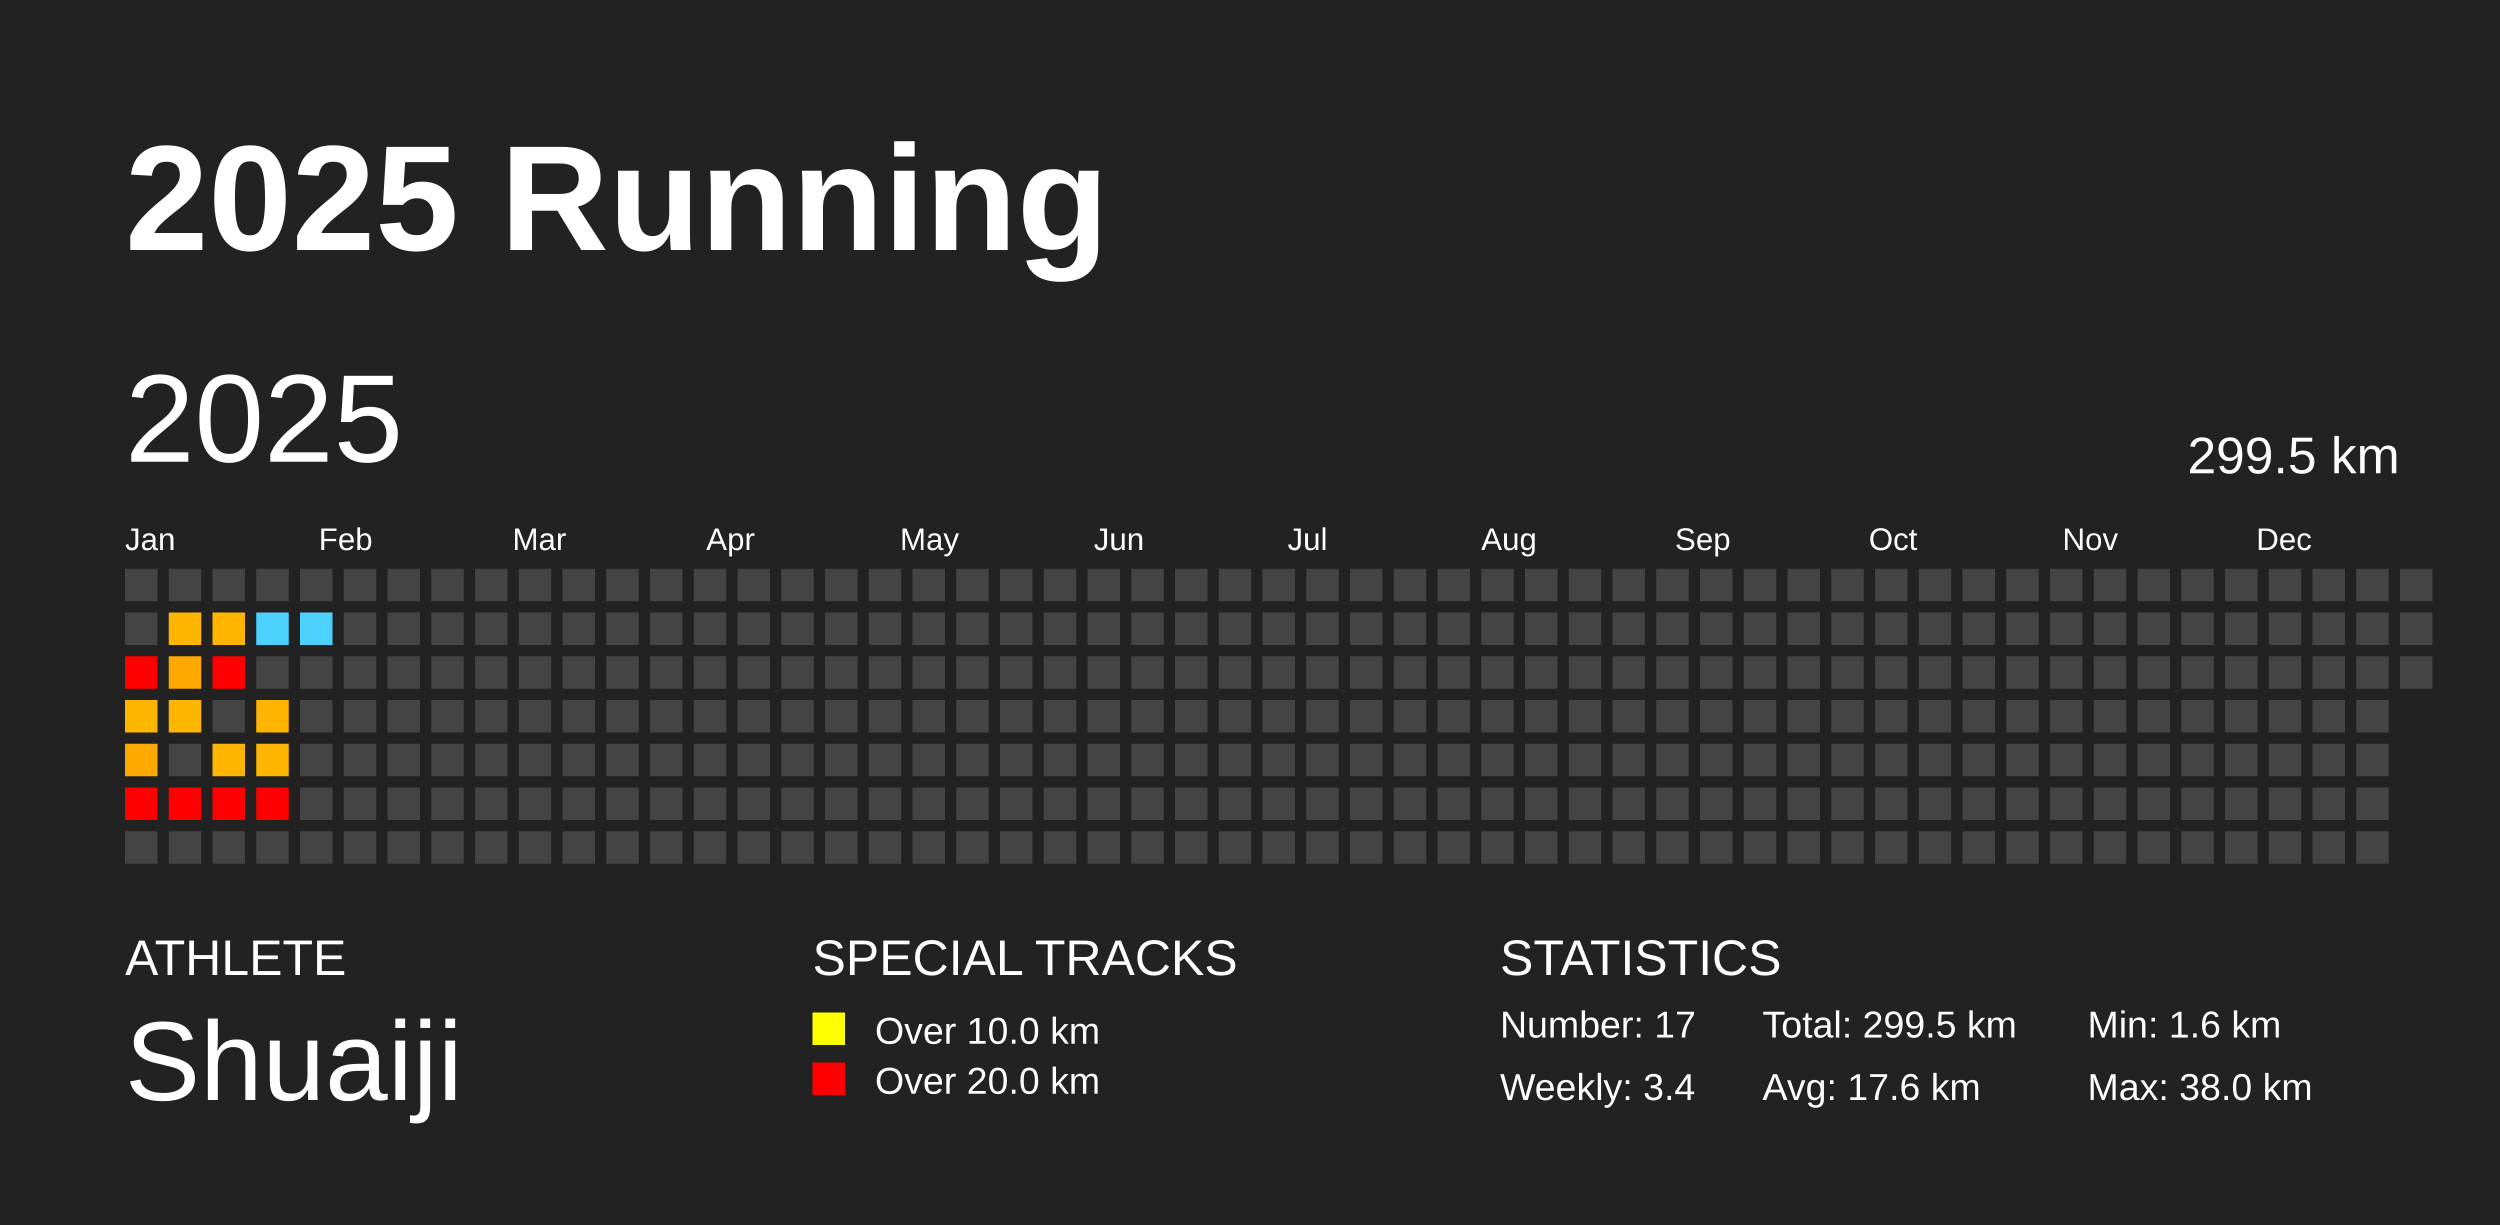
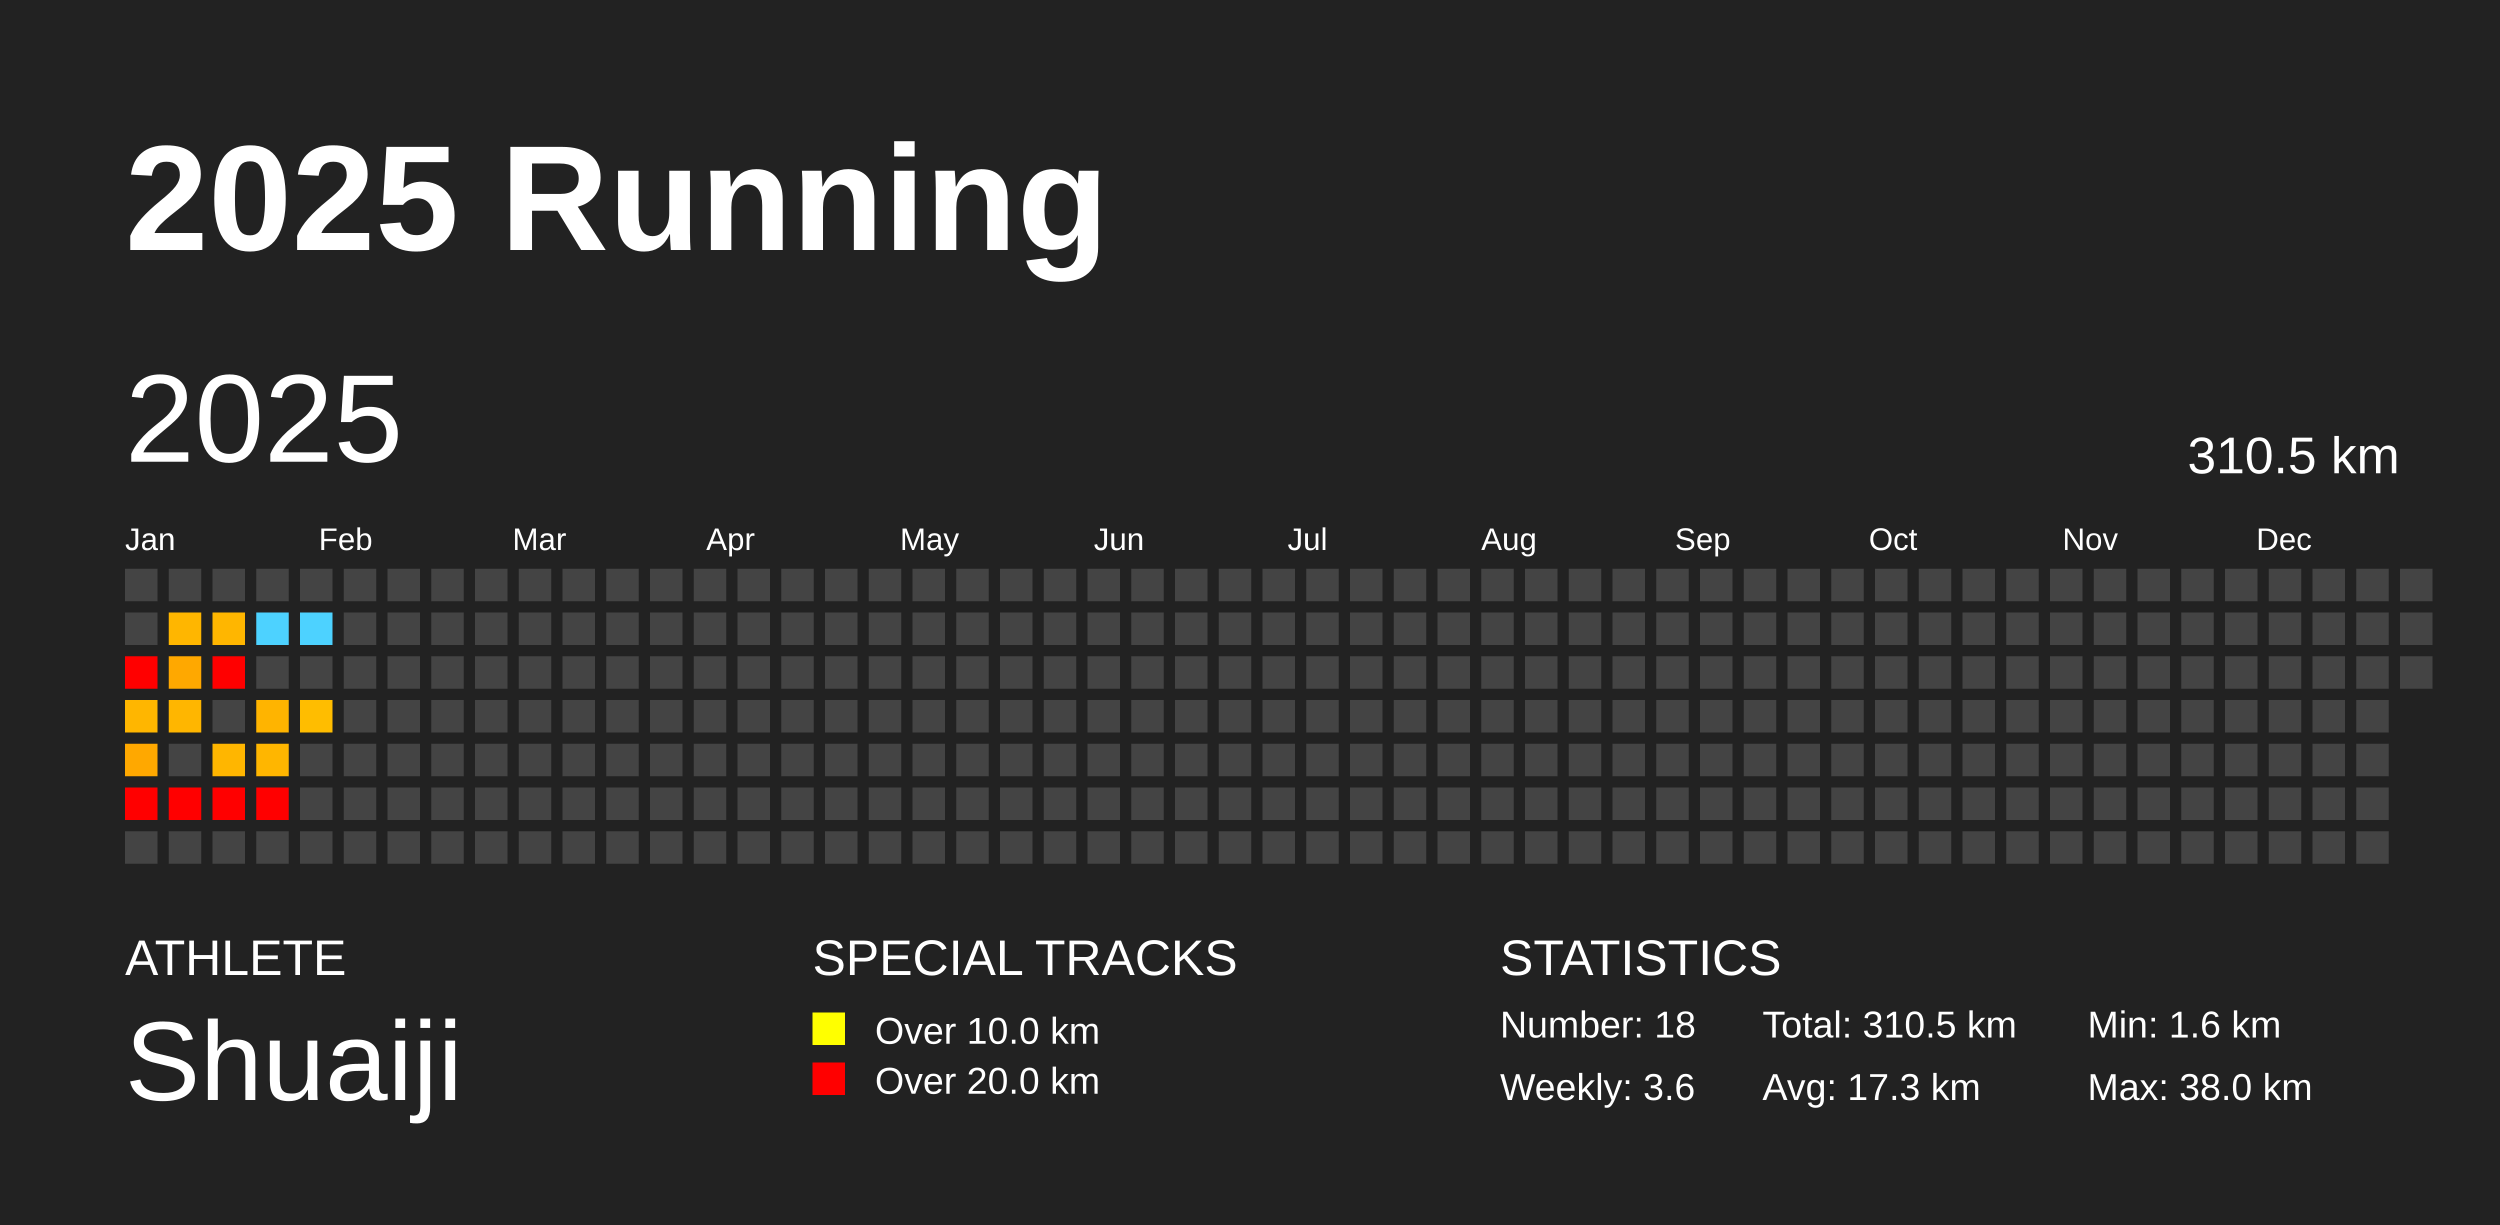
<svg xmlns="http://www.w3.org/2000/svg" baseProfile="full" height="98mm" version="1.1" viewBox="0,0,200,98" width="200mm">
  <defs />
  <rect fill="#222222" height="98" width="200" x="0" y="0" />
  <text fill="#FFFFFF" style="font-size:12px; font-family:Arial; font-weight:bold;" x="10" y="20">2025 Running</text>
  <text fill="#FFFFFF" style="font-size:4px; font-family:Arial" x="10" y="78">ATHLETE</text>
  <text fill="#FFFFFF" style="font-size:9px; font-family:Arial" x="10" y="88">Shuaiji</text>
  <text fill="#FFFFFF" style="font-size:4px; font-family:Arial" x="65" y="78">SPECIAL TRACKS</text>
  <rect fill="yellow" height="2.6" width="2.6" x="65" y="81" />
  <text fill="#FFFFFF" style="font-size:3px; font-family:Arial" x="70" y="83.5">Over 10.0 km</text>
  <rect fill="red" height="2.6" width="2.6" x="65" y="85" />
  <text fill="#FFFFFF" style="font-size:3px; font-family:Arial" x="70" y="87.5">Over 20.0 km</text>
  <text fill="#FFFFFF" style="font-size:4px; font-family:Arial" x="120" y="78">STATISTICS</text>
-   <text fill="#FFFFFF" style="font-size:3px; font-family:Arial" x="120" y="83">Number: 17</text>
-   <text fill="#FFFFFF" style="font-size:3px; font-family:Arial" x="120" y="88">Weekly: 3.4</text>
-   <text fill="#FFFFFF" style="font-size:3px; font-family:Arial" x="141" y="83">Total: 299.5 km</text>
-   <text fill="#FFFFFF" style="font-size:3px; font-family:Arial" x="141" y="88">Avg: 17.6 km</text>
+   <text fill="#FFFFFF" style="font-size:3px; font-family:Arial" x="120" y="83">Number: 18</text>
+   <text fill="#FFFFFF" style="font-size:3px; font-family:Arial" x="120" y="88">Weekly: 3.6</text>
+   <text fill="#FFFFFF" style="font-size:3px; font-family:Arial" x="141" y="83">Total: 310.5 km</text>
+   <text fill="#FFFFFF" style="font-size:3px; font-family:Arial" x="141" y="88">Avg: 17.3 km</text>
  <text fill="#FFFFFF" style="font-size:3px; font-family:Arial" x="167" y="83">Min: 1.6 km</text>
  <text fill="#FFFFFF" style="font-size:3px; font-family:Arial" x="167" y="88">Max: 38.0 km</text>
  <text dominant-baseline="hanging" fill="#FFFFFF" style="font-size:10.0px; font-family:Arial;" x="10" y="30">2025</text>
-   <text dominant-baseline="hanging" fill="#FFFFFF" style="font-size:4.125px; font-family:Arial;" x="175" y="35">299.5 km</text>
+   <text dominant-baseline="hanging" fill="#FFFFFF" style="font-size:4.125px; font-family:Arial;" x="175" y="35">310.5 km</text>
  <text fill="#FFFFFF" style="font-size:2.5px; font-family:Arial" x="10.0" y="44">Jan</text>
  <text fill="#FFFFFF" style="font-size:2.5px; font-family:Arial" x="25.5" y="44">Feb</text>
  <text fill="#FFFFFF" style="font-size:2.5px; font-family:Arial" x="41.0" y="44">Mar</text>
  <text fill="#FFFFFF" style="font-size:2.5px; font-family:Arial" x="56.5" y="44">Apr</text>
  <text fill="#FFFFFF" style="font-size:2.5px; font-family:Arial" x="72.0" y="44">May</text>
  <text fill="#FFFFFF" style="font-size:2.5px; font-family:Arial" x="87.5" y="44">Jun</text>
  <text fill="#FFFFFF" style="font-size:2.5px; font-family:Arial" x="103.0" y="44">Jul</text>
  <text fill="#FFFFFF" style="font-size:2.5px; font-family:Arial" x="118.5" y="44">Aug</text>
  <text fill="#FFFFFF" style="font-size:2.5px; font-family:Arial" x="134.0" y="44">Sep</text>
  <text fill="#FFFFFF" style="font-size:2.5px; font-family:Arial" x="149.5" y="44">Oct</text>
  <text fill="#FFFFFF" style="font-size:2.5px; font-family:Arial" x="165.0" y="44">Nov</text>
  <text fill="#FFFFFF" style="font-size:2.5px; font-family:Arial" x="180.5" y="44">Dec</text>
  <rect fill="#444444" height="2.6" width="2.6" x="10.0" y="45.5" />
  <rect fill="#444444" height="2.6" width="2.6" x="10.0" y="49.0" />
  <rect fill="red" height="2.6" width="2.6" x="10.0" y="52.5" />
  <rect fill="#ffb600" height="2.6" width="2.6" x="10.0" y="56.0" />
  <rect fill="#ffa800" height="2.6" width="2.6" x="10.0" y="59.5" />
  <rect fill="red" height="2.6" width="2.6" x="10.0" y="63.0" />
  <rect fill="#444444" height="2.6" width="2.6" x="10.0" y="66.5" />
  <rect fill="#444444" height="2.6" width="2.6" x="13.5" y="45.5" />
  <rect fill="#ffb600" height="2.6" width="2.6" x="13.5" y="49.0" />
  <rect fill="#ffa800" height="2.6" width="2.6" x="13.5" y="52.5" />
  <rect fill="#ffb600" height="2.6" width="2.6" x="13.5" y="56.0" />
  <rect fill="#444444" height="2.6" width="2.6" x="13.5" y="59.5" />
  <rect fill="red" height="2.6" width="2.6" x="13.5" y="63.0" />
  <rect fill="#444444" height="2.6" width="2.6" x="13.5" y="66.5" />
  <rect fill="#444444" height="2.6" width="2.6" x="17.0" y="45.5" />
  <rect fill="#ffb600" height="2.6" width="2.6" x="17.0" y="49.0" />
  <rect fill="red" height="2.6" width="2.6" x="17.0" y="52.5" />
  <rect fill="#444444" height="2.6" width="2.6" x="17.0" y="56.0" />
  <rect fill="#ffb600" height="2.6" width="2.6" x="17.0" y="59.5" />
  <rect fill="red" height="2.6" width="2.6" x="17.0" y="63.0" />
  <rect fill="#444444" height="2.6" width="2.6" x="17.0" y="66.5" />
  <rect fill="#444444" height="2.6" width="2.6" x="20.5" y="45.5" />
  <rect fill="#4dd2ff" height="2.6" width="2.6" x="20.5" y="49.0" />
  <rect fill="#444444" height="2.6" width="2.6" x="20.5" y="52.5" />
  <rect fill="#ffb400" height="2.6" width="2.6" x="20.5" y="56.0" />
  <rect fill="#ffb600" height="2.6" width="2.6" x="20.5" y="59.5" />
  <rect fill="red" height="2.6" width="2.6" x="20.5" y="63.0" />
  <rect fill="#444444" height="2.6" width="2.6" x="20.5" y="66.5" />
  <rect fill="#444444" height="2.6" width="2.6" x="24.0" y="45.5" />
  <rect fill="#4dd2ff" height="2.6" width="2.6" x="24.0" y="49.0" />
  <rect fill="#444444" height="2.6" width="2.6" x="24.0" y="52.5" />
-   <rect fill="#444444" height="2.6" width="2.6" x="24.0" y="56.0" />
+   <rect fill="#ffbd00" height="2.6" width="2.6" x="24.0" y="56.0" />
  <rect fill="#444444" height="2.6" width="2.6" x="24.0" y="59.5" />
  <rect fill="#444444" height="2.6" width="2.6" x="24.0" y="63.0" />
  <rect fill="#444444" height="2.6" width="2.6" x="24.0" y="66.5" />
  <rect fill="#444444" height="2.6" width="2.6" x="27.5" y="45.5" />
  <rect fill="#444444" height="2.6" width="2.6" x="27.5" y="49.0" />
  <rect fill="#444444" height="2.6" width="2.6" x="27.5" y="52.5" />
  <rect fill="#444444" height="2.6" width="2.6" x="27.5" y="56.0" />
  <rect fill="#444444" height="2.6" width="2.6" x="27.5" y="59.5" />
  <rect fill="#444444" height="2.6" width="2.6" x="27.5" y="63.0" />
  <rect fill="#444444" height="2.6" width="2.6" x="27.5" y="66.5" />
  <rect fill="#444444" height="2.6" width="2.6" x="31.0" y="45.5" />
  <rect fill="#444444" height="2.6" width="2.6" x="31.0" y="49.0" />
  <rect fill="#444444" height="2.6" width="2.6" x="31.0" y="52.5" />
  <rect fill="#444444" height="2.6" width="2.6" x="31.0" y="56.0" />
  <rect fill="#444444" height="2.6" width="2.6" x="31.0" y="59.5" />
  <rect fill="#444444" height="2.6" width="2.6" x="31.0" y="63.0" />
  <rect fill="#444444" height="2.6" width="2.6" x="31.0" y="66.5" />
  <rect fill="#444444" height="2.6" width="2.6" x="34.5" y="45.5" />
  <rect fill="#444444" height="2.6" width="2.6" x="34.5" y="49.0" />
  <rect fill="#444444" height="2.6" width="2.6" x="34.5" y="52.5" />
  <rect fill="#444444" height="2.6" width="2.6" x="34.5" y="56.0" />
  <rect fill="#444444" height="2.6" width="2.6" x="34.5" y="59.5" />
  <rect fill="#444444" height="2.6" width="2.6" x="34.5" y="63.0" />
  <rect fill="#444444" height="2.6" width="2.6" x="34.5" y="66.5" />
  <rect fill="#444444" height="2.6" width="2.6" x="38.0" y="45.5" />
  <rect fill="#444444" height="2.6" width="2.6" x="38.0" y="49.0" />
  <rect fill="#444444" height="2.6" width="2.6" x="38.0" y="52.5" />
  <rect fill="#444444" height="2.6" width="2.6" x="38.0" y="56.0" />
  <rect fill="#444444" height="2.6" width="2.6" x="38.0" y="59.5" />
  <rect fill="#444444" height="2.6" width="2.6" x="38.0" y="63.0" />
  <rect fill="#444444" height="2.6" width="2.6" x="38.0" y="66.5" />
  <rect fill="#444444" height="2.6" width="2.6" x="41.5" y="45.5" />
  <rect fill="#444444" height="2.6" width="2.6" x="41.5" y="49.0" />
  <rect fill="#444444" height="2.6" width="2.6" x="41.5" y="52.5" />
  <rect fill="#444444" height="2.6" width="2.6" x="41.5" y="56.0" />
  <rect fill="#444444" height="2.6" width="2.6" x="41.5" y="59.5" />
  <rect fill="#444444" height="2.6" width="2.6" x="41.5" y="63.0" />
  <rect fill="#444444" height="2.6" width="2.6" x="41.5" y="66.5" />
  <rect fill="#444444" height="2.6" width="2.6" x="45.0" y="45.5" />
  <rect fill="#444444" height="2.6" width="2.6" x="45.0" y="49.0" />
  <rect fill="#444444" height="2.6" width="2.6" x="45.0" y="52.5" />
  <rect fill="#444444" height="2.6" width="2.6" x="45.0" y="56.0" />
  <rect fill="#444444" height="2.6" width="2.6" x="45.0" y="59.5" />
  <rect fill="#444444" height="2.6" width="2.6" x="45.0" y="63.0" />
  <rect fill="#444444" height="2.6" width="2.6" x="45.0" y="66.5" />
  <rect fill="#444444" height="2.6" width="2.6" x="48.5" y="45.5" />
  <rect fill="#444444" height="2.6" width="2.6" x="48.5" y="49.0" />
  <rect fill="#444444" height="2.6" width="2.6" x="48.5" y="52.5" />
  <rect fill="#444444" height="2.6" width="2.6" x="48.5" y="56.0" />
  <rect fill="#444444" height="2.6" width="2.6" x="48.5" y="59.5" />
  <rect fill="#444444" height="2.6" width="2.6" x="48.5" y="63.0" />
  <rect fill="#444444" height="2.6" width="2.6" x="48.5" y="66.5" />
  <rect fill="#444444" height="2.6" width="2.6" x="52.0" y="45.5" />
  <rect fill="#444444" height="2.6" width="2.6" x="52.0" y="49.0" />
  <rect fill="#444444" height="2.6" width="2.6" x="52.0" y="52.5" />
  <rect fill="#444444" height="2.6" width="2.6" x="52.0" y="56.0" />
  <rect fill="#444444" height="2.6" width="2.6" x="52.0" y="59.5" />
  <rect fill="#444444" height="2.6" width="2.6" x="52.0" y="63.0" />
  <rect fill="#444444" height="2.6" width="2.6" x="52.0" y="66.5" />
  <rect fill="#444444" height="2.6" width="2.6" x="55.5" y="45.5" />
  <rect fill="#444444" height="2.6" width="2.6" x="55.5" y="49.0" />
  <rect fill="#444444" height="2.6" width="2.6" x="55.5" y="52.5" />
  <rect fill="#444444" height="2.6" width="2.6" x="55.5" y="56.0" />
  <rect fill="#444444" height="2.6" width="2.6" x="55.5" y="59.5" />
  <rect fill="#444444" height="2.6" width="2.6" x="55.5" y="63.0" />
  <rect fill="#444444" height="2.6" width="2.6" x="55.5" y="66.5" />
  <rect fill="#444444" height="2.6" width="2.6" x="59.0" y="45.5" />
  <rect fill="#444444" height="2.6" width="2.6" x="59.0" y="49.0" />
  <rect fill="#444444" height="2.6" width="2.6" x="59.0" y="52.5" />
  <rect fill="#444444" height="2.6" width="2.6" x="59.0" y="56.0" />
  <rect fill="#444444" height="2.6" width="2.6" x="59.0" y="59.5" />
  <rect fill="#444444" height="2.6" width="2.6" x="59.0" y="63.0" />
  <rect fill="#444444" height="2.6" width="2.6" x="59.0" y="66.5" />
  <rect fill="#444444" height="2.6" width="2.6" x="62.5" y="45.5" />
  <rect fill="#444444" height="2.6" width="2.6" x="62.5" y="49.0" />
  <rect fill="#444444" height="2.6" width="2.6" x="62.5" y="52.5" />
  <rect fill="#444444" height="2.6" width="2.6" x="62.5" y="56.0" />
  <rect fill="#444444" height="2.6" width="2.6" x="62.5" y="59.5" />
  <rect fill="#444444" height="2.6" width="2.6" x="62.5" y="63.0" />
  <rect fill="#444444" height="2.6" width="2.6" x="62.5" y="66.5" />
  <rect fill="#444444" height="2.6" width="2.6" x="66.0" y="45.5" />
  <rect fill="#444444" height="2.6" width="2.6" x="66.0" y="49.0" />
  <rect fill="#444444" height="2.6" width="2.6" x="66.0" y="52.5" />
  <rect fill="#444444" height="2.6" width="2.6" x="66.0" y="56.0" />
  <rect fill="#444444" height="2.6" width="2.6" x="66.0" y="59.5" />
  <rect fill="#444444" height="2.6" width="2.6" x="66.0" y="63.0" />
  <rect fill="#444444" height="2.6" width="2.6" x="66.0" y="66.5" />
  <rect fill="#444444" height="2.6" width="2.6" x="69.5" y="45.5" />
  <rect fill="#444444" height="2.6" width="2.6" x="69.5" y="49.0" />
  <rect fill="#444444" height="2.6" width="2.6" x="69.5" y="52.5" />
  <rect fill="#444444" height="2.6" width="2.6" x="69.5" y="56.0" />
  <rect fill="#444444" height="2.6" width="2.6" x="69.5" y="59.5" />
  <rect fill="#444444" height="2.6" width="2.6" x="69.5" y="63.0" />
  <rect fill="#444444" height="2.6" width="2.6" x="69.5" y="66.5" />
  <rect fill="#444444" height="2.6" width="2.6" x="73.0" y="45.5" />
  <rect fill="#444444" height="2.6" width="2.6" x="73.0" y="49.0" />
  <rect fill="#444444" height="2.6" width="2.6" x="73.0" y="52.5" />
  <rect fill="#444444" height="2.6" width="2.6" x="73.0" y="56.0" />
  <rect fill="#444444" height="2.6" width="2.6" x="73.0" y="59.5" />
  <rect fill="#444444" height="2.6" width="2.6" x="73.0" y="63.0" />
  <rect fill="#444444" height="2.6" width="2.6" x="73.0" y="66.5" />
  <rect fill="#444444" height="2.6" width="2.6" x="76.5" y="45.5" />
  <rect fill="#444444" height="2.6" width="2.6" x="76.5" y="49.0" />
  <rect fill="#444444" height="2.6" width="2.6" x="76.5" y="52.5" />
  <rect fill="#444444" height="2.6" width="2.6" x="76.5" y="56.0" />
  <rect fill="#444444" height="2.6" width="2.6" x="76.5" y="59.5" />
  <rect fill="#444444" height="2.6" width="2.6" x="76.5" y="63.0" />
  <rect fill="#444444" height="2.6" width="2.6" x="76.5" y="66.5" />
  <rect fill="#444444" height="2.6" width="2.6" x="80.0" y="45.5" />
  <rect fill="#444444" height="2.6" width="2.6" x="80.0" y="49.0" />
  <rect fill="#444444" height="2.6" width="2.6" x="80.0" y="52.5" />
  <rect fill="#444444" height="2.6" width="2.6" x="80.0" y="56.0" />
  <rect fill="#444444" height="2.6" width="2.6" x="80.0" y="59.5" />
  <rect fill="#444444" height="2.6" width="2.6" x="80.0" y="63.0" />
  <rect fill="#444444" height="2.6" width="2.6" x="80.0" y="66.5" />
  <rect fill="#444444" height="2.6" width="2.6" x="83.5" y="45.5" />
  <rect fill="#444444" height="2.6" width="2.6" x="83.5" y="49.0" />
  <rect fill="#444444" height="2.6" width="2.6" x="83.5" y="52.5" />
  <rect fill="#444444" height="2.6" width="2.6" x="83.5" y="56.0" />
  <rect fill="#444444" height="2.6" width="2.6" x="83.5" y="59.5" />
  <rect fill="#444444" height="2.6" width="2.6" x="83.5" y="63.0" />
  <rect fill="#444444" height="2.6" width="2.6" x="83.5" y="66.5" />
  <rect fill="#444444" height="2.6" width="2.6" x="87.0" y="45.5" />
  <rect fill="#444444" height="2.6" width="2.6" x="87.0" y="49.0" />
  <rect fill="#444444" height="2.6" width="2.6" x="87.0" y="52.5" />
  <rect fill="#444444" height="2.6" width="2.6" x="87.0" y="56.0" />
  <rect fill="#444444" height="2.6" width="2.6" x="87.0" y="59.5" />
  <rect fill="#444444" height="2.6" width="2.6" x="87.0" y="63.0" />
  <rect fill="#444444" height="2.6" width="2.6" x="87.0" y="66.5" />
  <rect fill="#444444" height="2.6" width="2.6" x="90.5" y="45.5" />
  <rect fill="#444444" height="2.6" width="2.6" x="90.5" y="49.0" />
  <rect fill="#444444" height="2.6" width="2.6" x="90.5" y="52.5" />
  <rect fill="#444444" height="2.6" width="2.6" x="90.5" y="56.0" />
  <rect fill="#444444" height="2.6" width="2.6" x="90.5" y="59.5" />
  <rect fill="#444444" height="2.6" width="2.6" x="90.5" y="63.0" />
  <rect fill="#444444" height="2.6" width="2.6" x="90.5" y="66.5" />
  <rect fill="#444444" height="2.6" width="2.6" x="94.0" y="45.5" />
  <rect fill="#444444" height="2.6" width="2.6" x="94.0" y="49.0" />
  <rect fill="#444444" height="2.6" width="2.6" x="94.0" y="52.5" />
  <rect fill="#444444" height="2.6" width="2.6" x="94.0" y="56.0" />
  <rect fill="#444444" height="2.6" width="2.6" x="94.0" y="59.5" />
  <rect fill="#444444" height="2.6" width="2.6" x="94.0" y="63.0" />
  <rect fill="#444444" height="2.6" width="2.6" x="94.0" y="66.5" />
  <rect fill="#444444" height="2.6" width="2.6" x="97.5" y="45.5" />
  <rect fill="#444444" height="2.6" width="2.6" x="97.5" y="49.0" />
  <rect fill="#444444" height="2.6" width="2.6" x="97.5" y="52.5" />
  <rect fill="#444444" height="2.6" width="2.6" x="97.5" y="56.0" />
  <rect fill="#444444" height="2.6" width="2.6" x="97.5" y="59.5" />
  <rect fill="#444444" height="2.6" width="2.6" x="97.5" y="63.0" />
  <rect fill="#444444" height="2.6" width="2.6" x="97.5" y="66.5" />
  <rect fill="#444444" height="2.6" width="2.6" x="101.0" y="45.5" />
  <rect fill="#444444" height="2.6" width="2.6" x="101.0" y="49.0" />
  <rect fill="#444444" height="2.6" width="2.6" x="101.0" y="52.5" />
  <rect fill="#444444" height="2.6" width="2.6" x="101.0" y="56.0" />
  <rect fill="#444444" height="2.6" width="2.6" x="101.0" y="59.5" />
  <rect fill="#444444" height="2.6" width="2.6" x="101.0" y="63.0" />
  <rect fill="#444444" height="2.6" width="2.6" x="101.0" y="66.5" />
  <rect fill="#444444" height="2.6" width="2.6" x="104.5" y="45.5" />
  <rect fill="#444444" height="2.6" width="2.6" x="104.5" y="49.0" />
  <rect fill="#444444" height="2.6" width="2.6" x="104.5" y="52.5" />
  <rect fill="#444444" height="2.6" width="2.6" x="104.5" y="56.0" />
  <rect fill="#444444" height="2.6" width="2.6" x="104.5" y="59.5" />
  <rect fill="#444444" height="2.6" width="2.6" x="104.5" y="63.0" />
  <rect fill="#444444" height="2.6" width="2.6" x="104.5" y="66.5" />
  <rect fill="#444444" height="2.6" width="2.6" x="108.0" y="45.5" />
  <rect fill="#444444" height="2.6" width="2.6" x="108.0" y="49.0" />
  <rect fill="#444444" height="2.6" width="2.6" x="108.0" y="52.5" />
  <rect fill="#444444" height="2.6" width="2.6" x="108.0" y="56.0" />
  <rect fill="#444444" height="2.6" width="2.6" x="108.0" y="59.5" />
  <rect fill="#444444" height="2.6" width="2.6" x="108.0" y="63.0" />
  <rect fill="#444444" height="2.6" width="2.6" x="108.0" y="66.5" />
  <rect fill="#444444" height="2.6" width="2.6" x="111.5" y="45.5" />
  <rect fill="#444444" height="2.6" width="2.6" x="111.5" y="49.0" />
  <rect fill="#444444" height="2.6" width="2.6" x="111.5" y="52.5" />
  <rect fill="#444444" height="2.6" width="2.6" x="111.5" y="56.0" />
  <rect fill="#444444" height="2.6" width="2.6" x="111.5" y="59.5" />
  <rect fill="#444444" height="2.6" width="2.6" x="111.5" y="63.0" />
  <rect fill="#444444" height="2.6" width="2.6" x="111.5" y="66.5" />
  <rect fill="#444444" height="2.6" width="2.6" x="115.0" y="45.5" />
  <rect fill="#444444" height="2.6" width="2.6" x="115.0" y="49.0" />
  <rect fill="#444444" height="2.6" width="2.6" x="115.0" y="52.5" />
  <rect fill="#444444" height="2.6" width="2.6" x="115.0" y="56.0" />
  <rect fill="#444444" height="2.6" width="2.6" x="115.0" y="59.5" />
  <rect fill="#444444" height="2.6" width="2.6" x="115.0" y="63.0" />
  <rect fill="#444444" height="2.6" width="2.6" x="115.0" y="66.5" />
  <rect fill="#444444" height="2.6" width="2.6" x="118.5" y="45.5" />
  <rect fill="#444444" height="2.6" width="2.6" x="118.5" y="49.0" />
  <rect fill="#444444" height="2.6" width="2.6" x="118.5" y="52.5" />
  <rect fill="#444444" height="2.6" width="2.6" x="118.5" y="56.0" />
  <rect fill="#444444" height="2.6" width="2.6" x="118.5" y="59.5" />
  <rect fill="#444444" height="2.6" width="2.6" x="118.5" y="63.0" />
  <rect fill="#444444" height="2.6" width="2.6" x="118.5" y="66.5" />
  <rect fill="#444444" height="2.6" width="2.6" x="122.0" y="45.5" />
  <rect fill="#444444" height="2.6" width="2.6" x="122.0" y="49.0" />
  <rect fill="#444444" height="2.6" width="2.6" x="122.0" y="52.5" />
  <rect fill="#444444" height="2.6" width="2.6" x="122.0" y="56.0" />
  <rect fill="#444444" height="2.6" width="2.6" x="122.0" y="59.5" />
  <rect fill="#444444" height="2.6" width="2.6" x="122.0" y="63.0" />
  <rect fill="#444444" height="2.6" width="2.6" x="122.0" y="66.5" />
  <rect fill="#444444" height="2.6" width="2.6" x="125.5" y="45.5" />
  <rect fill="#444444" height="2.6" width="2.6" x="125.5" y="49.0" />
  <rect fill="#444444" height="2.6" width="2.6" x="125.5" y="52.5" />
  <rect fill="#444444" height="2.6" width="2.6" x="125.5" y="56.0" />
  <rect fill="#444444" height="2.6" width="2.6" x="125.5" y="59.5" />
  <rect fill="#444444" height="2.6" width="2.6" x="125.5" y="63.0" />
  <rect fill="#444444" height="2.6" width="2.6" x="125.5" y="66.5" />
  <rect fill="#444444" height="2.6" width="2.6" x="129.0" y="45.5" />
  <rect fill="#444444" height="2.6" width="2.6" x="129.0" y="49.0" />
  <rect fill="#444444" height="2.6" width="2.6" x="129.0" y="52.5" />
  <rect fill="#444444" height="2.6" width="2.6" x="129.0" y="56.0" />
  <rect fill="#444444" height="2.6" width="2.6" x="129.0" y="59.5" />
  <rect fill="#444444" height="2.6" width="2.6" x="129.0" y="63.0" />
  <rect fill="#444444" height="2.6" width="2.6" x="129.0" y="66.5" />
  <rect fill="#444444" height="2.6" width="2.6" x="132.5" y="45.5" />
  <rect fill="#444444" height="2.6" width="2.6" x="132.5" y="49.0" />
  <rect fill="#444444" height="2.6" width="2.6" x="132.5" y="52.5" />
  <rect fill="#444444" height="2.6" width="2.6" x="132.5" y="56.0" />
  <rect fill="#444444" height="2.6" width="2.6" x="132.5" y="59.5" />
  <rect fill="#444444" height="2.6" width="2.6" x="132.5" y="63.0" />
  <rect fill="#444444" height="2.6" width="2.6" x="132.5" y="66.5" />
  <rect fill="#444444" height="2.6" width="2.6" x="136.0" y="45.5" />
  <rect fill="#444444" height="2.6" width="2.6" x="136.0" y="49.0" />
  <rect fill="#444444" height="2.6" width="2.6" x="136.0" y="52.5" />
  <rect fill="#444444" height="2.6" width="2.6" x="136.0" y="56.0" />
  <rect fill="#444444" height="2.6" width="2.6" x="136.0" y="59.5" />
  <rect fill="#444444" height="2.6" width="2.6" x="136.0" y="63.0" />
  <rect fill="#444444" height="2.6" width="2.6" x="136.0" y="66.5" />
  <rect fill="#444444" height="2.6" width="2.6" x="139.5" y="45.5" />
  <rect fill="#444444" height="2.6" width="2.6" x="139.5" y="49.0" />
  <rect fill="#444444" height="2.6" width="2.6" x="139.5" y="52.5" />
  <rect fill="#444444" height="2.6" width="2.6" x="139.5" y="56.0" />
  <rect fill="#444444" height="2.6" width="2.6" x="139.5" y="59.5" />
  <rect fill="#444444" height="2.6" width="2.6" x="139.5" y="63.0" />
  <rect fill="#444444" height="2.6" width="2.6" x="139.5" y="66.5" />
  <rect fill="#444444" height="2.6" width="2.6" x="143.0" y="45.5" />
  <rect fill="#444444" height="2.6" width="2.6" x="143.0" y="49.0" />
  <rect fill="#444444" height="2.6" width="2.6" x="143.0" y="52.5" />
  <rect fill="#444444" height="2.6" width="2.6" x="143.0" y="56.0" />
  <rect fill="#444444" height="2.6" width="2.6" x="143.0" y="59.5" />
  <rect fill="#444444" height="2.6" width="2.6" x="143.0" y="63.0" />
  <rect fill="#444444" height="2.6" width="2.6" x="143.0" y="66.5" />
  <rect fill="#444444" height="2.6" width="2.6" x="146.5" y="45.5" />
  <rect fill="#444444" height="2.6" width="2.6" x="146.5" y="49.0" />
  <rect fill="#444444" height="2.6" width="2.6" x="146.5" y="52.5" />
  <rect fill="#444444" height="2.6" width="2.6" x="146.5" y="56.0" />
  <rect fill="#444444" height="2.6" width="2.6" x="146.5" y="59.5" />
  <rect fill="#444444" height="2.6" width="2.6" x="146.5" y="63.0" />
  <rect fill="#444444" height="2.6" width="2.6" x="146.5" y="66.5" />
  <rect fill="#444444" height="2.6" width="2.6" x="150.0" y="45.5" />
  <rect fill="#444444" height="2.6" width="2.6" x="150.0" y="49.0" />
  <rect fill="#444444" height="2.6" width="2.6" x="150.0" y="52.5" />
  <rect fill="#444444" height="2.6" width="2.6" x="150.0" y="56.0" />
  <rect fill="#444444" height="2.6" width="2.6" x="150.0" y="59.5" />
  <rect fill="#444444" height="2.6" width="2.6" x="150.0" y="63.0" />
  <rect fill="#444444" height="2.6" width="2.6" x="150.0" y="66.5" />
  <rect fill="#444444" height="2.6" width="2.6" x="153.5" y="45.5" />
  <rect fill="#444444" height="2.6" width="2.6" x="153.5" y="49.0" />
  <rect fill="#444444" height="2.6" width="2.6" x="153.5" y="52.5" />
  <rect fill="#444444" height="2.6" width="2.6" x="153.5" y="56.0" />
  <rect fill="#444444" height="2.6" width="2.6" x="153.5" y="59.5" />
  <rect fill="#444444" height="2.6" width="2.6" x="153.5" y="63.0" />
  <rect fill="#444444" height="2.6" width="2.6" x="153.5" y="66.5" />
  <rect fill="#444444" height="2.6" width="2.6" x="157.0" y="45.5" />
  <rect fill="#444444" height="2.6" width="2.6" x="157.0" y="49.0" />
  <rect fill="#444444" height="2.6" width="2.6" x="157.0" y="52.5" />
  <rect fill="#444444" height="2.6" width="2.6" x="157.0" y="56.0" />
  <rect fill="#444444" height="2.6" width="2.6" x="157.0" y="59.5" />
  <rect fill="#444444" height="2.6" width="2.6" x="157.0" y="63.0" />
  <rect fill="#444444" height="2.6" width="2.6" x="157.0" y="66.5" />
  <rect fill="#444444" height="2.6" width="2.6" x="160.5" y="45.5" />
  <rect fill="#444444" height="2.6" width="2.6" x="160.5" y="49.0" />
  <rect fill="#444444" height="2.6" width="2.6" x="160.5" y="52.5" />
  <rect fill="#444444" height="2.6" width="2.6" x="160.5" y="56.0" />
  <rect fill="#444444" height="2.6" width="2.6" x="160.5" y="59.5" />
  <rect fill="#444444" height="2.6" width="2.6" x="160.5" y="63.0" />
  <rect fill="#444444" height="2.6" width="2.6" x="160.5" y="66.5" />
  <rect fill="#444444" height="2.6" width="2.6" x="164.0" y="45.5" />
  <rect fill="#444444" height="2.6" width="2.6" x="164.0" y="49.0" />
  <rect fill="#444444" height="2.6" width="2.6" x="164.0" y="52.5" />
  <rect fill="#444444" height="2.6" width="2.6" x="164.0" y="56.0" />
  <rect fill="#444444" height="2.6" width="2.6" x="164.0" y="59.5" />
  <rect fill="#444444" height="2.6" width="2.6" x="164.0" y="63.0" />
  <rect fill="#444444" height="2.6" width="2.6" x="164.0" y="66.5" />
  <rect fill="#444444" height="2.6" width="2.6" x="167.5" y="45.5" />
  <rect fill="#444444" height="2.6" width="2.6" x="167.5" y="49.0" />
  <rect fill="#444444" height="2.6" width="2.6" x="167.5" y="52.5" />
  <rect fill="#444444" height="2.6" width="2.6" x="167.5" y="56.0" />
  <rect fill="#444444" height="2.6" width="2.6" x="167.5" y="59.5" />
  <rect fill="#444444" height="2.6" width="2.6" x="167.5" y="63.0" />
  <rect fill="#444444" height="2.6" width="2.6" x="167.5" y="66.5" />
  <rect fill="#444444" height="2.6" width="2.6" x="171.0" y="45.5" />
  <rect fill="#444444" height="2.6" width="2.6" x="171.0" y="49.0" />
  <rect fill="#444444" height="2.6" width="2.6" x="171.0" y="52.5" />
  <rect fill="#444444" height="2.6" width="2.6" x="171.0" y="56.0" />
  <rect fill="#444444" height="2.6" width="2.6" x="171.0" y="59.5" />
  <rect fill="#444444" height="2.6" width="2.6" x="171.0" y="63.0" />
  <rect fill="#444444" height="2.6" width="2.6" x="171.0" y="66.5" />
  <rect fill="#444444" height="2.6" width="2.6" x="174.5" y="45.5" />
  <rect fill="#444444" height="2.6" width="2.6" x="174.5" y="49.0" />
  <rect fill="#444444" height="2.6" width="2.6" x="174.5" y="52.5" />
  <rect fill="#444444" height="2.6" width="2.6" x="174.5" y="56.0" />
  <rect fill="#444444" height="2.6" width="2.6" x="174.5" y="59.5" />
  <rect fill="#444444" height="2.6" width="2.6" x="174.5" y="63.0" />
  <rect fill="#444444" height="2.6" width="2.6" x="174.5" y="66.5" />
  <rect fill="#444444" height="2.6" width="2.6" x="178.0" y="45.5" />
  <rect fill="#444444" height="2.6" width="2.6" x="178.0" y="49.0" />
  <rect fill="#444444" height="2.6" width="2.6" x="178.0" y="52.5" />
  <rect fill="#444444" height="2.6" width="2.6" x="178.0" y="56.0" />
  <rect fill="#444444" height="2.6" width="2.6" x="178.0" y="59.5" />
  <rect fill="#444444" height="2.6" width="2.6" x="178.0" y="63.0" />
  <rect fill="#444444" height="2.6" width="2.6" x="178.0" y="66.5" />
  <rect fill="#444444" height="2.6" width="2.6" x="181.5" y="45.5" />
  <rect fill="#444444" height="2.6" width="2.6" x="181.5" y="49.0" />
  <rect fill="#444444" height="2.6" width="2.6" x="181.5" y="52.5" />
  <rect fill="#444444" height="2.6" width="2.6" x="181.5" y="56.0" />
  <rect fill="#444444" height="2.6" width="2.6" x="181.5" y="59.5" />
  <rect fill="#444444" height="2.6" width="2.6" x="181.5" y="63.0" />
  <rect fill="#444444" height="2.6" width="2.6" x="181.5" y="66.5" />
  <rect fill="#444444" height="2.6" width="2.6" x="185.0" y="45.5" />
  <rect fill="#444444" height="2.6" width="2.6" x="185.0" y="49.0" />
  <rect fill="#444444" height="2.6" width="2.6" x="185.0" y="52.5" />
  <rect fill="#444444" height="2.6" width="2.6" x="185.0" y="56.0" />
  <rect fill="#444444" height="2.6" width="2.6" x="185.0" y="59.5" />
  <rect fill="#444444" height="2.6" width="2.6" x="185.0" y="63.0" />
  <rect fill="#444444" height="2.6" width="2.6" x="185.0" y="66.5" />
  <rect fill="#444444" height="2.6" width="2.6" x="188.5" y="45.5" />
  <rect fill="#444444" height="2.6" width="2.6" x="188.5" y="49.0" />
  <rect fill="#444444" height="2.6" width="2.6" x="188.5" y="52.5" />
  <rect fill="#444444" height="2.6" width="2.6" x="188.5" y="56.0" />
  <rect fill="#444444" height="2.6" width="2.6" x="188.5" y="59.5" />
  <rect fill="#444444" height="2.6" width="2.6" x="188.5" y="63.0" />
  <rect fill="#444444" height="2.6" width="2.6" x="188.5" y="66.5" />
  <rect fill="#444444" height="2.6" width="2.6" x="192.0" y="45.5" />
  <rect fill="#444444" height="2.6" width="2.6" x="192.0" y="49.0" />
  <rect fill="#444444" height="2.6" width="2.6" x="192.0" y="52.5" />
</svg>
